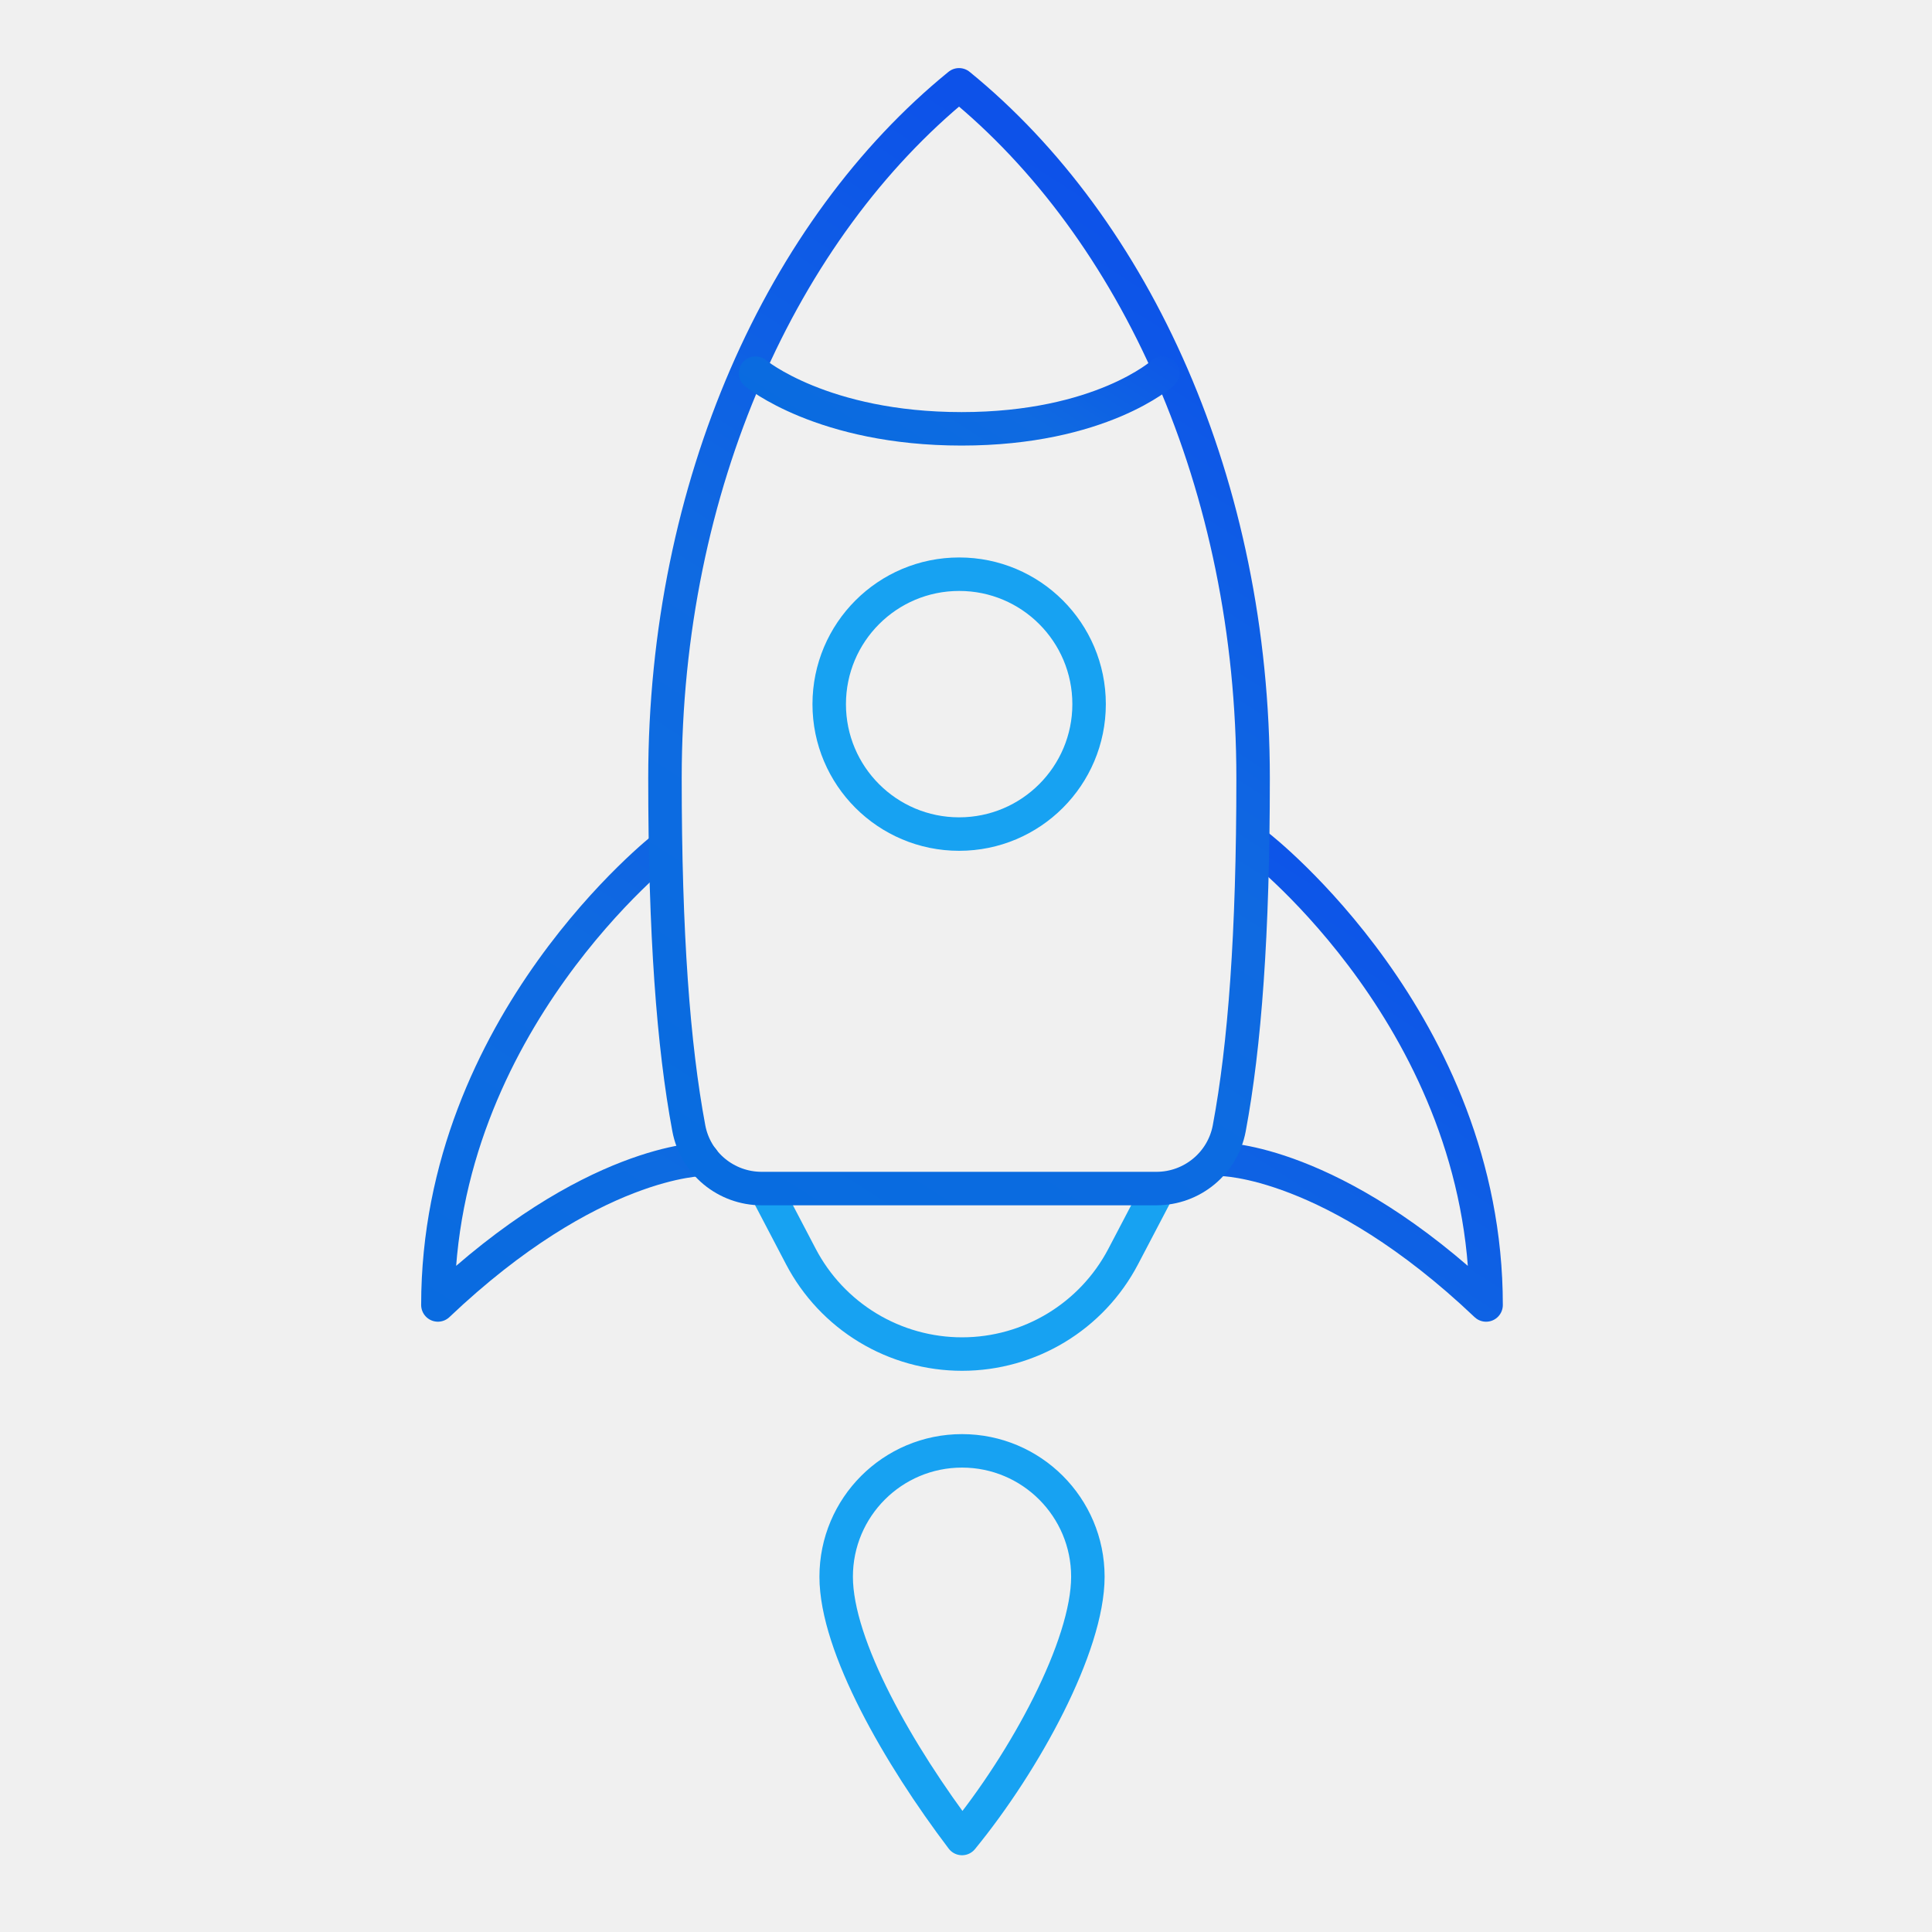
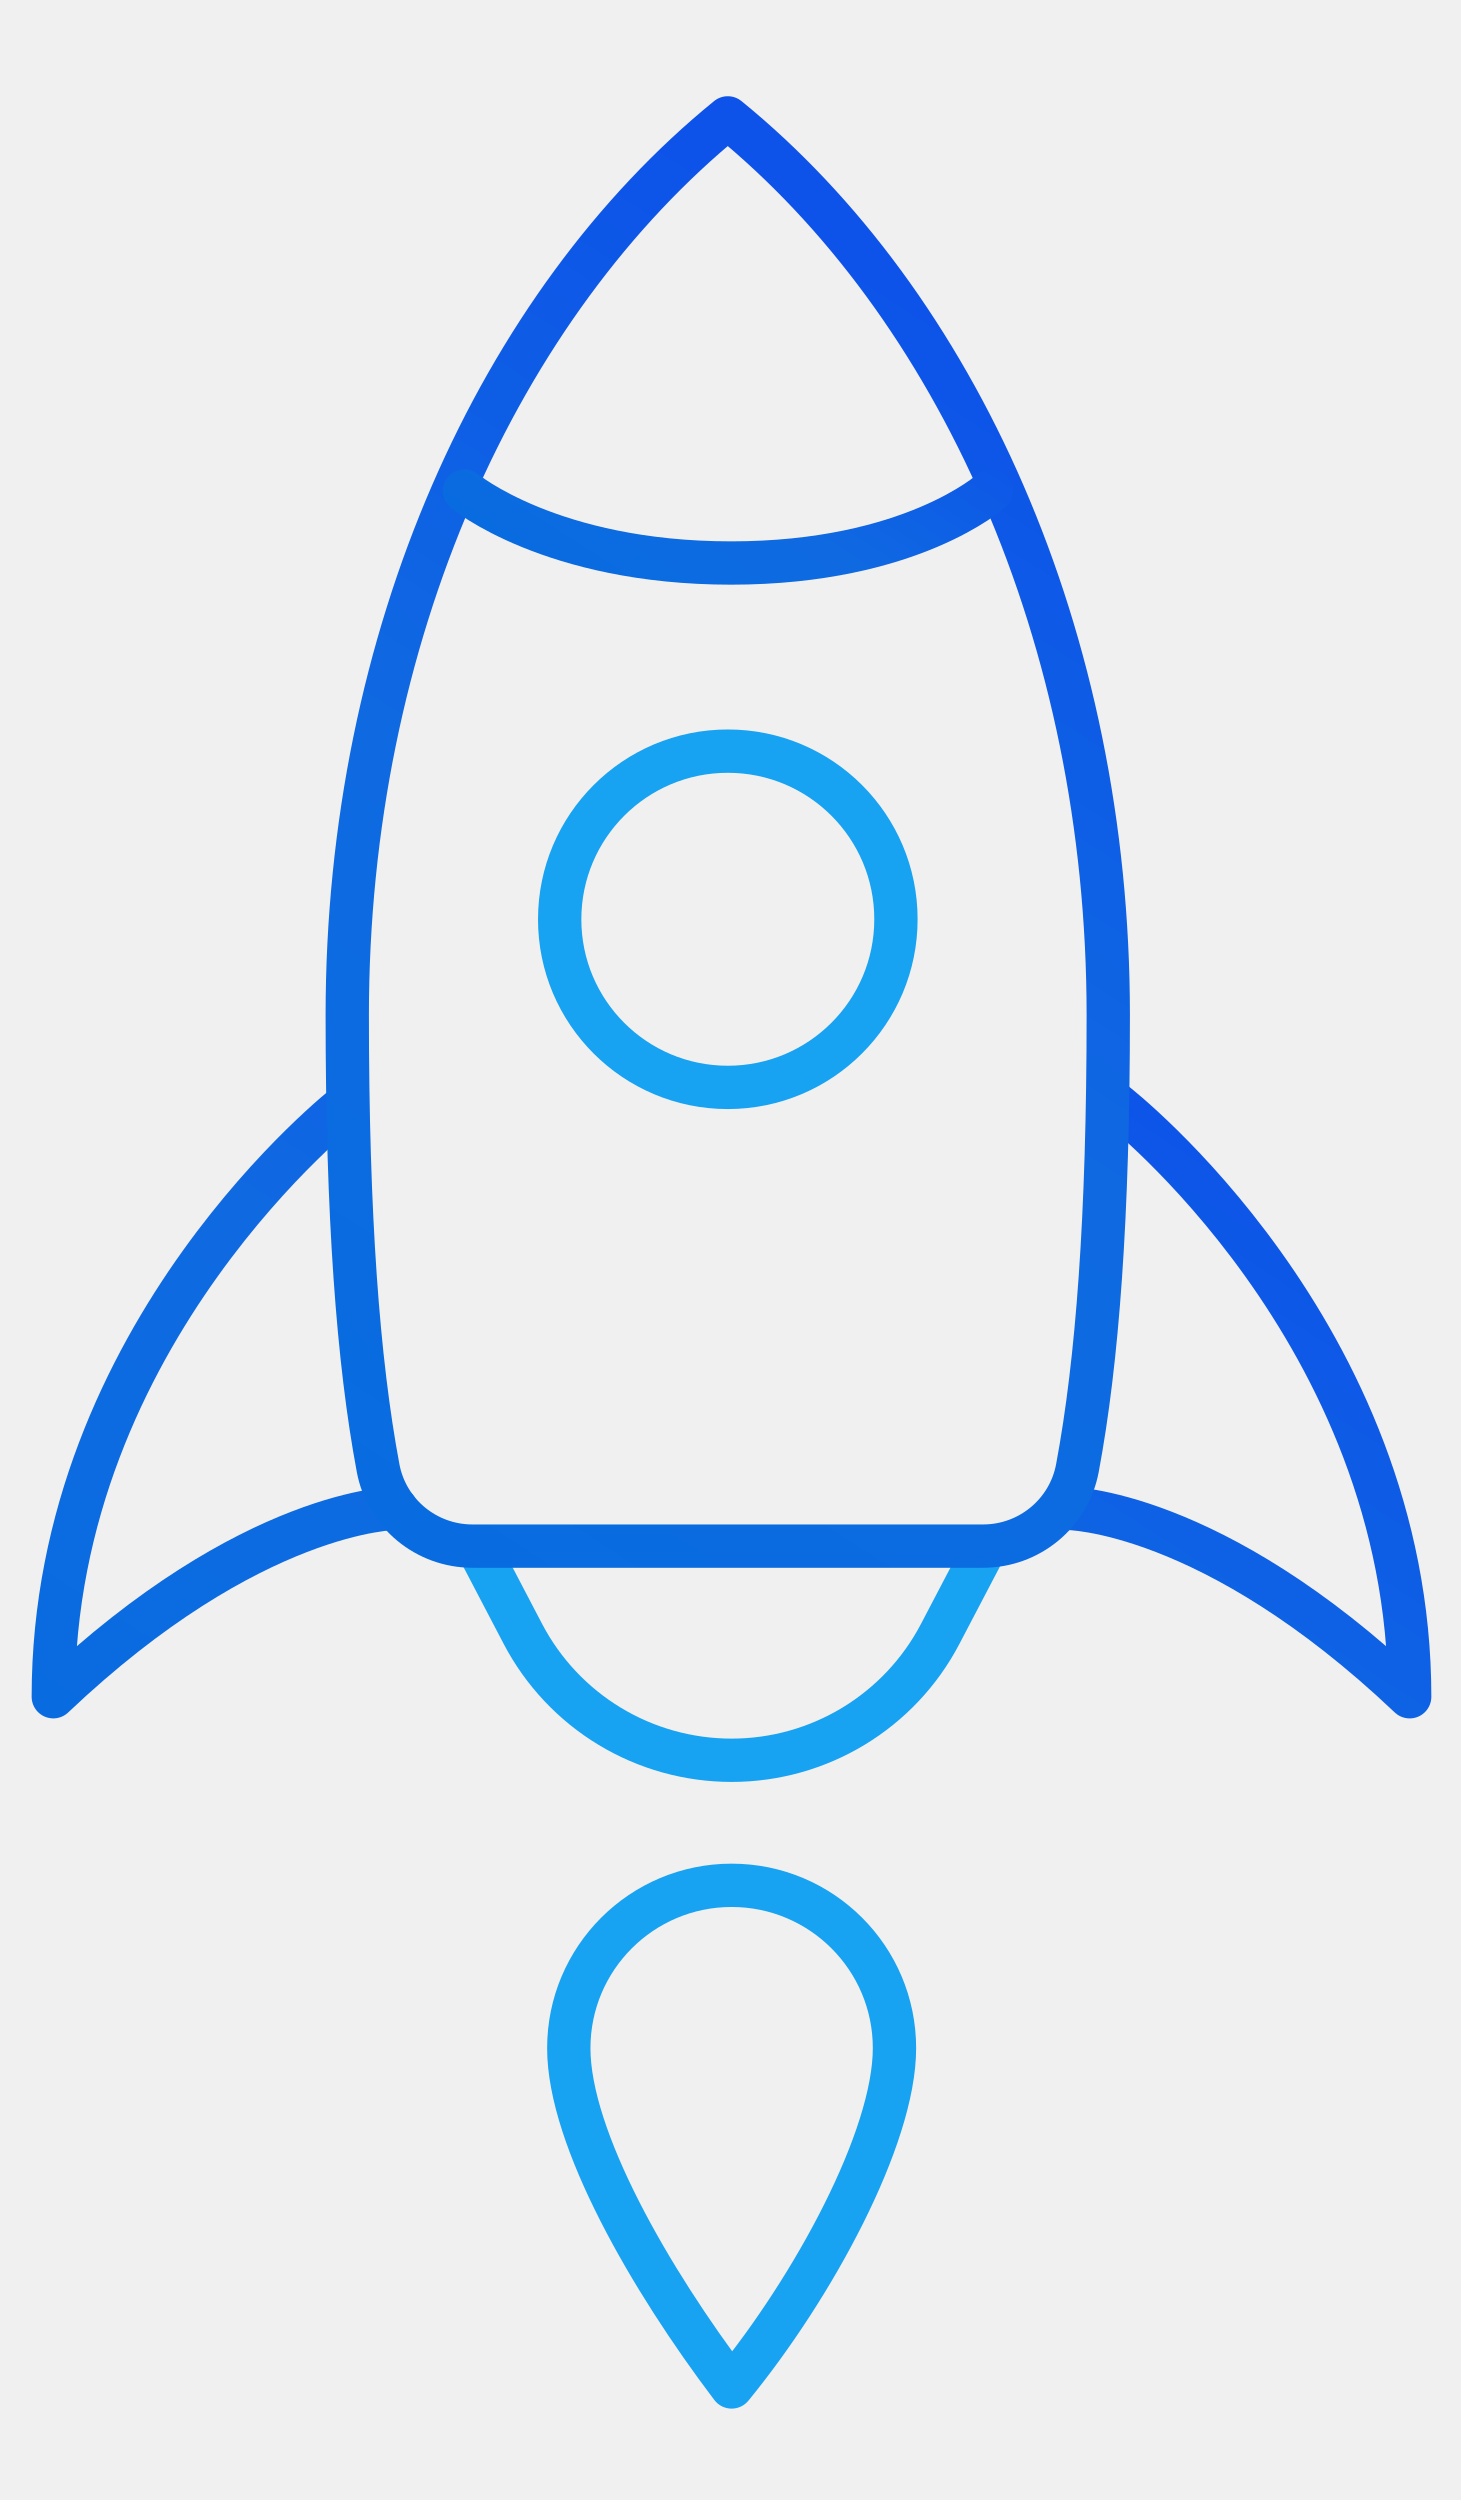
- <svg xmlns="http://www.w3.org/2000/svg" width="101" height="101" viewBox="0 0 101 101" fill="none">
-   <g clip-path="url(#clip0_1676_2450)">
-     <path d="M34.765 44.263C34.765 44.263 22.892 53.494 22.892 68.22C30.91 60.608 36.738 60.607 36.738 60.607M65.816 44.264C65.816 44.264 77.689 53.496 77.689 68.221C69.671 60.61 63.843 60.608 63.843 60.608" stroke="url(#paint0_linear_1676_2450)" stroke-width="1.75" stroke-linecap="round" stroke-linejoin="round" />
-     <path d="M60.363 62.549L58.719 65.687C57.078 68.822 53.832 70.787 50.293 70.787C48.557 70.787 46.854 70.312 45.368 69.413C43.883 68.514 42.672 67.225 41.867 65.687L40.224 62.548M56.935 36.81C56.935 40.562 53.894 43.603 50.141 43.603C46.389 43.603 43.348 40.562 43.349 36.811C43.351 33.06 46.39 30.018 50.143 30.018C53.894 30.016 56.935 33.057 56.935 36.81Z" stroke="#17A2F2" stroke-width="1.75" stroke-linecap="round" stroke-linejoin="round" />
-     <path d="M60.453 62.135C62.315 62.135 63.92 60.814 64.262 58.985C65.073 54.653 65.509 48.816 65.509 40.679C65.509 25.369 59.364 11.948 50.136 4.434C40.91 11.947 34.763 25.369 34.763 40.679C34.763 48.813 35.199 54.653 36.01 58.985C36.354 60.816 37.958 62.135 39.819 62.135L60.453 62.135Z" stroke="url(#paint1_linear_1676_2450)" stroke-width="1.75" stroke-linecap="round" stroke-linejoin="round" />
-     <path d="M39.496 19.508C39.496 19.508 42.984 22.418 50.269 22.418C57.555 22.418 60.78 19.506 60.78 19.506" stroke="url(#paint2_linear_1676_2450)" stroke-width="1.75" stroke-linecap="round" stroke-linejoin="round" />
-     <path d="M56.871 82.426C56.871 86.059 53.582 92.094 50.292 96.112C47.001 91.77 43.712 86.06 43.713 82.426C43.713 78.793 46.659 75.847 50.292 75.847C53.925 75.847 56.871 78.793 56.871 82.426Z" stroke="#17A2F2" stroke-width="1.75" stroke-linecap="round" stroke-linejoin="round" />
+ <svg xmlns="http://www.w3.org/2000/svg" width="59" height="101" viewBox="0 0 59 101" fill="none">
+   <g clip-path="url(#clip0_1676_2449)">
+     <g clip-path="url(#clip1_1676_2449)">
+       <path d="M14.027 44.591C14.027 44.591 2.153 53.822 2.153 68.548C10.171 60.937 16 60.935 16 60.935M45.077 44.593C45.077 44.593 56.951 53.824 56.951 68.549C48.933 60.938 43.104 60.937 43.104 60.937" stroke="url(#paint0_linear_1676_2449)" stroke-width="1.75" stroke-linecap="round" stroke-linejoin="round" />
+       <path d="M39.624 62.877L37.981 66.015C36.34 69.15 33.094 71.115 29.555 71.115C27.818 71.115 26.115 70.64 24.63 69.741C23.145 68.842 21.934 67.553 21.128 66.015L19.486 62.876M36.196 37.138C36.196 40.89 33.155 43.931 29.403 43.931C25.651 43.931 22.61 40.89 22.611 37.139C22.613 33.389 25.652 30.346 29.404 30.346C33.155 30.345 36.196 33.385 36.196 37.138Z" stroke="#17A2F2" stroke-width="1.75" stroke-linecap="round" stroke-linejoin="round" />
+       <path d="M39.718 62.463C41.58 62.463 43.185 61.142 43.527 59.313C44.339 54.981 44.774 49.144 44.774 41.007C44.774 25.697 38.63 12.277 29.402 4.762C20.175 12.275 14.029 25.697 14.029 41.007C14.029 49.141 14.464 54.981 15.276 59.313C15.62 61.144 17.223 62.463 19.085 62.463L39.718 62.463Z" stroke="url(#paint1_linear_1676_2449)" stroke-width="1.75" stroke-linecap="round" stroke-linejoin="round" />
+       <path d="M18.762 19.836C18.762 19.836 22.25 22.746 29.535 22.746C36.821 22.746 40.045 19.834 40.045 19.834" stroke="url(#paint2_linear_1676_2449)" stroke-width="1.75" stroke-linecap="round" stroke-linejoin="round" />
+       <path d="M36.137 82.746C36.137 86.379 32.847 92.414 29.558 96.433C26.267 92.09 22.977 86.381 22.979 82.746C22.979 79.113 25.925 76.167 29.558 76.167C33.191 76.167 36.137 79.113 36.137 82.746Z" stroke="#17A2F2" stroke-width="1.75" stroke-linecap="round" stroke-linejoin="round" />
+     </g>
  </g>
  <defs>
-     <linearGradient id="paint0_linear_1676_2450" x1="49.529" y1="29.315" x2="19.605" y2="75.915" gradientUnits="userSpaceOnUse">
+     <linearGradient id="paint0_linear_1676_2449" x1="28.791" y1="29.643" x2="-1.133" y2="76.243" gradientUnits="userSpaceOnUse">
      <stop stop-color="#0D52E9" />
      <stop offset="0.49" stop-color="#0F6AE1" />
      <stop offset="1" stop-color="#076CE0" />
    </linearGradient>
-     <linearGradient id="paint1_linear_1676_2450" x1="49.344" y1="4.981" x2="18.167" y2="53.534" gradientUnits="userSpaceOnUse">
+     <linearGradient id="paint1_linear_1676_2449" x1="28.609" y1="5.309" x2="-2.568" y2="53.862" gradientUnits="userSpaceOnUse">
      <stop stop-color="#0D52E9" />
      <stop offset="0.49" stop-color="#0F6AE1" />
      <stop offset="1" stop-color="#076CE0" />
    </linearGradient>
-     <linearGradient id="paint2_linear_1676_2450" x1="49.897" y1="9.107" x2="40.401" y2="23.897" gradientUnits="userSpaceOnUse">
+     <linearGradient id="paint2_linear_1676_2449" x1="29.163" y1="9.435" x2="19.666" y2="24.225" gradientUnits="userSpaceOnUse">
      <stop stop-color="#0D52E9" />
      <stop offset="0.49" stop-color="#0F6AE1" />
      <stop offset="1" stop-color="#076CE0" />
    </linearGradient>
-     <clipPath id="clip0_1676_2450">
-       <rect width="71.041" height="71.041" fill="white" transform="translate(0 50.2344) rotate(-45)" />
+     <clipPath id="clip0_1676_2449">
+       <rect width="59" height="101" fill="white" />
+     </clipPath>
+     <clipPath id="clip1_1676_2449">
+       <rect width="71.041" height="71.041" fill="white" transform="translate(-20.7344 50.5625) rotate(-45)" />
    </clipPath>
  </defs>
</svg>
